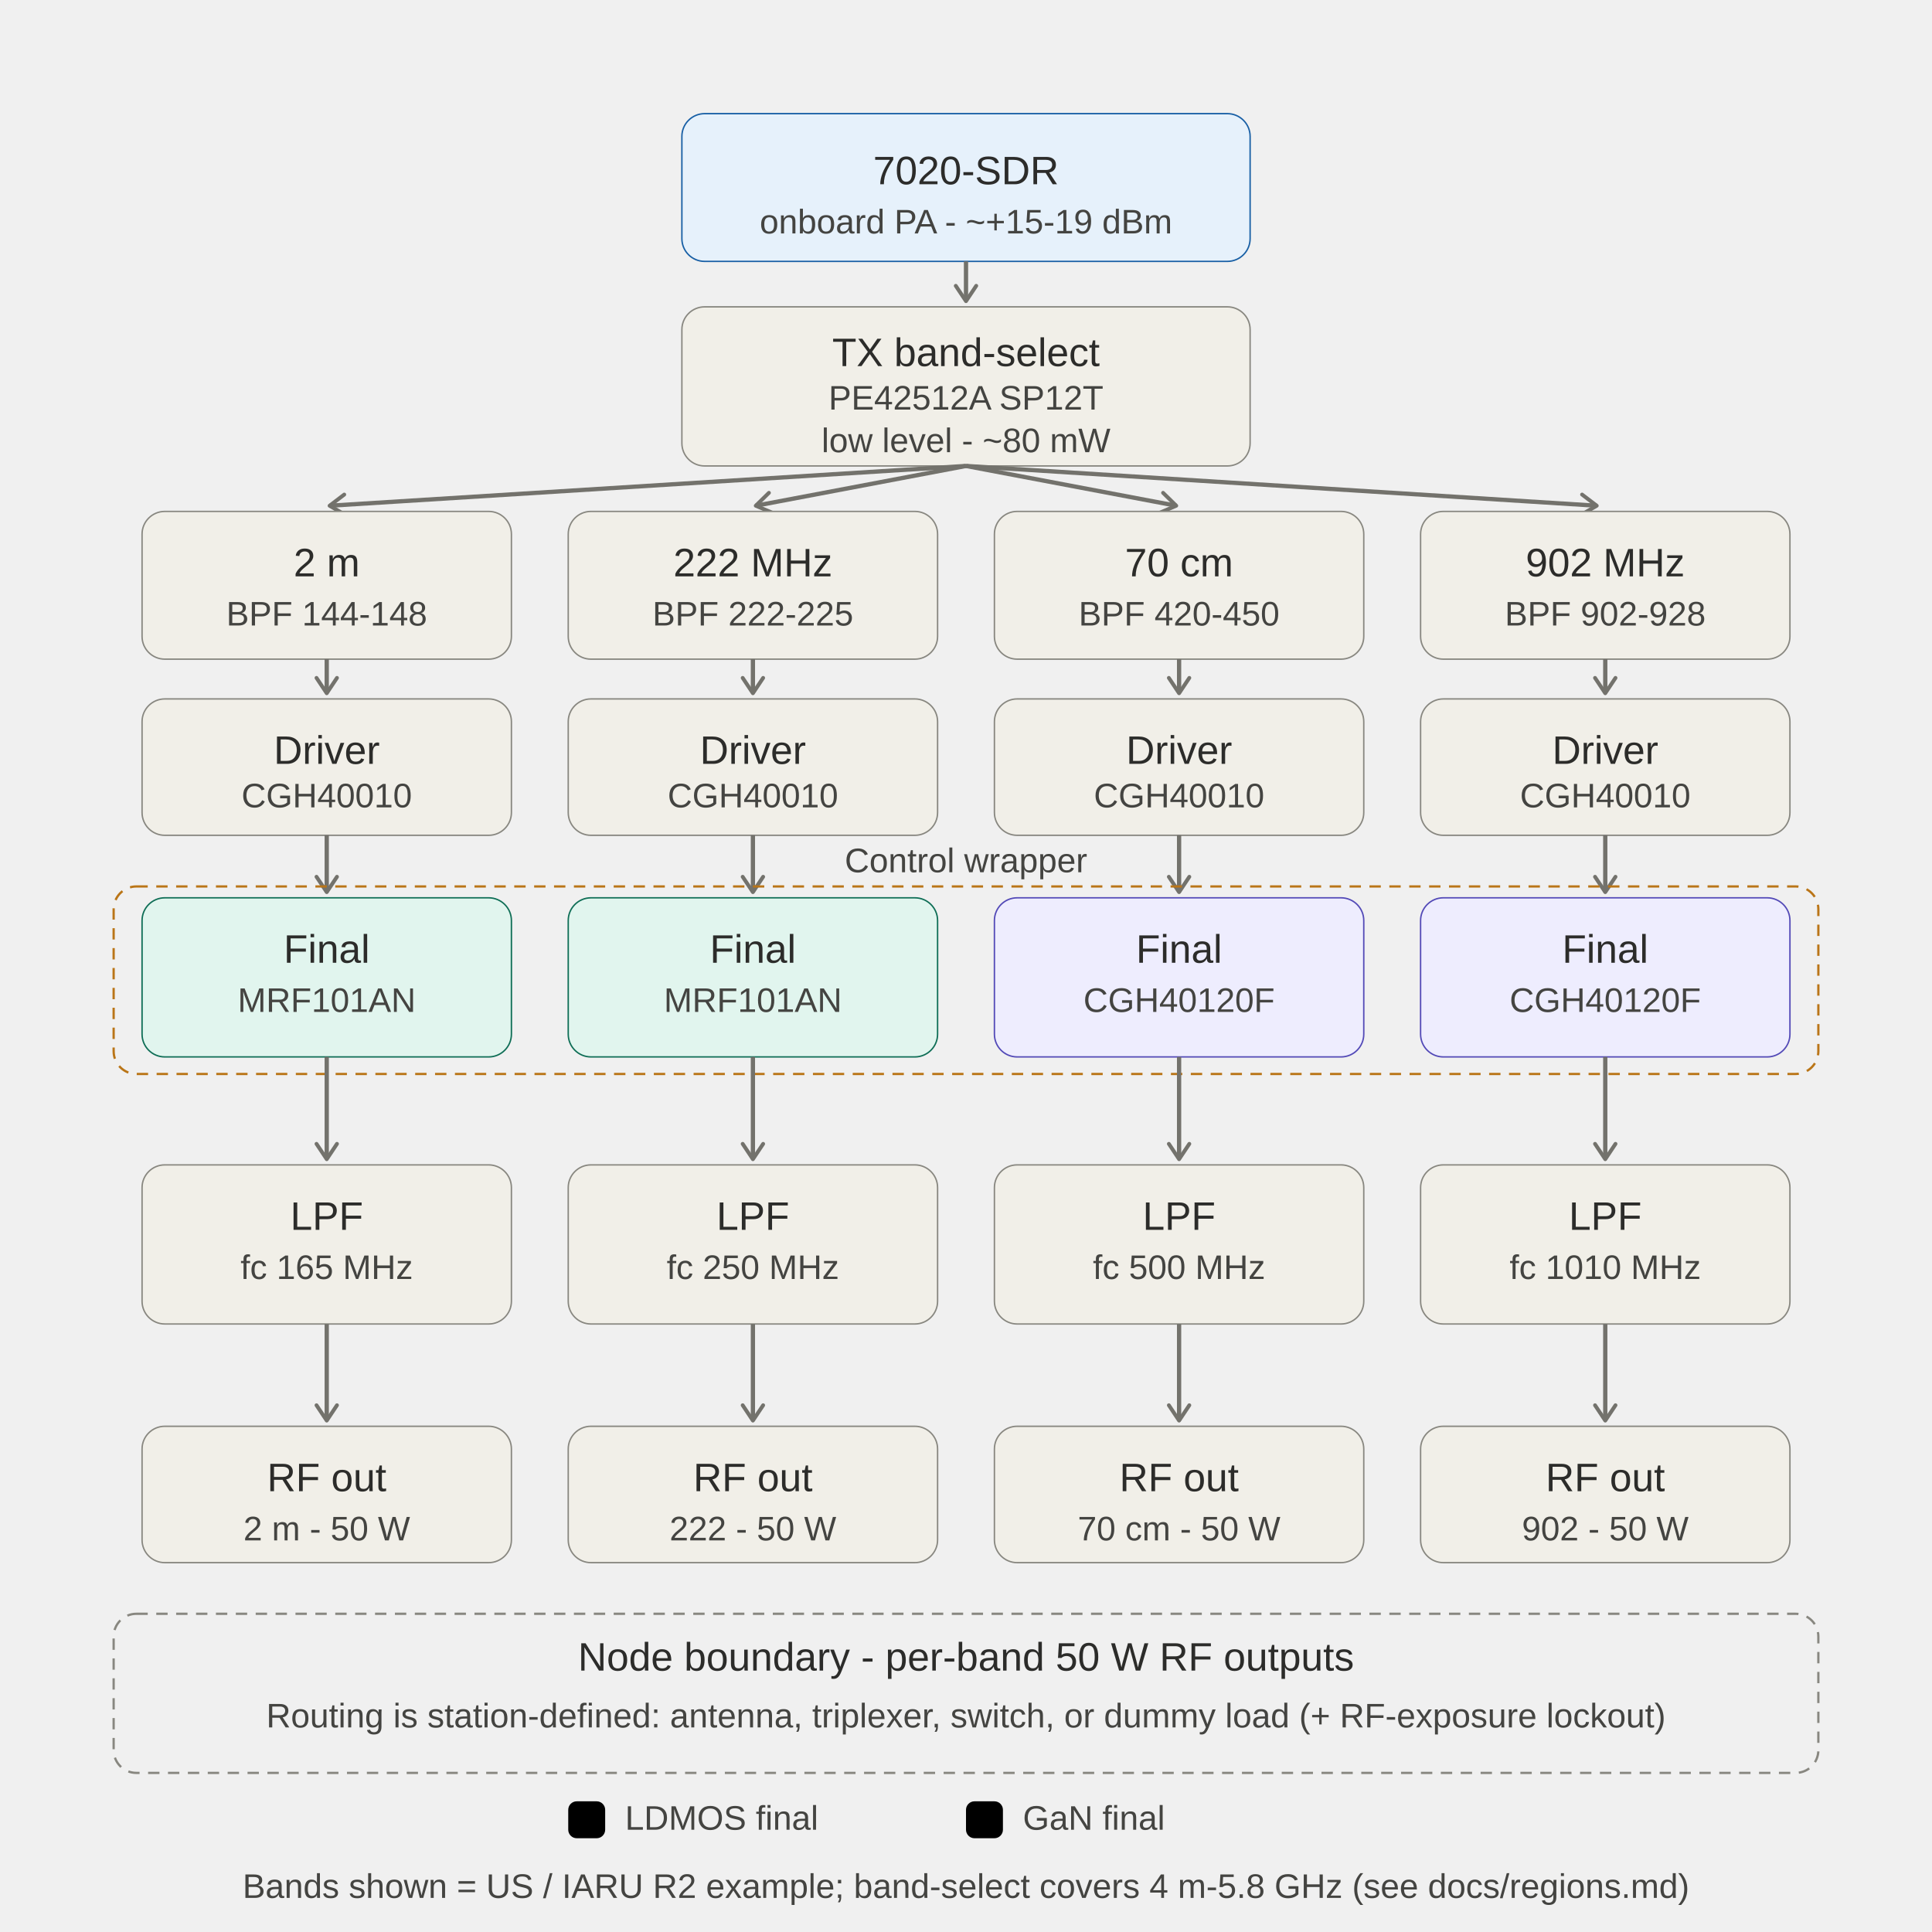
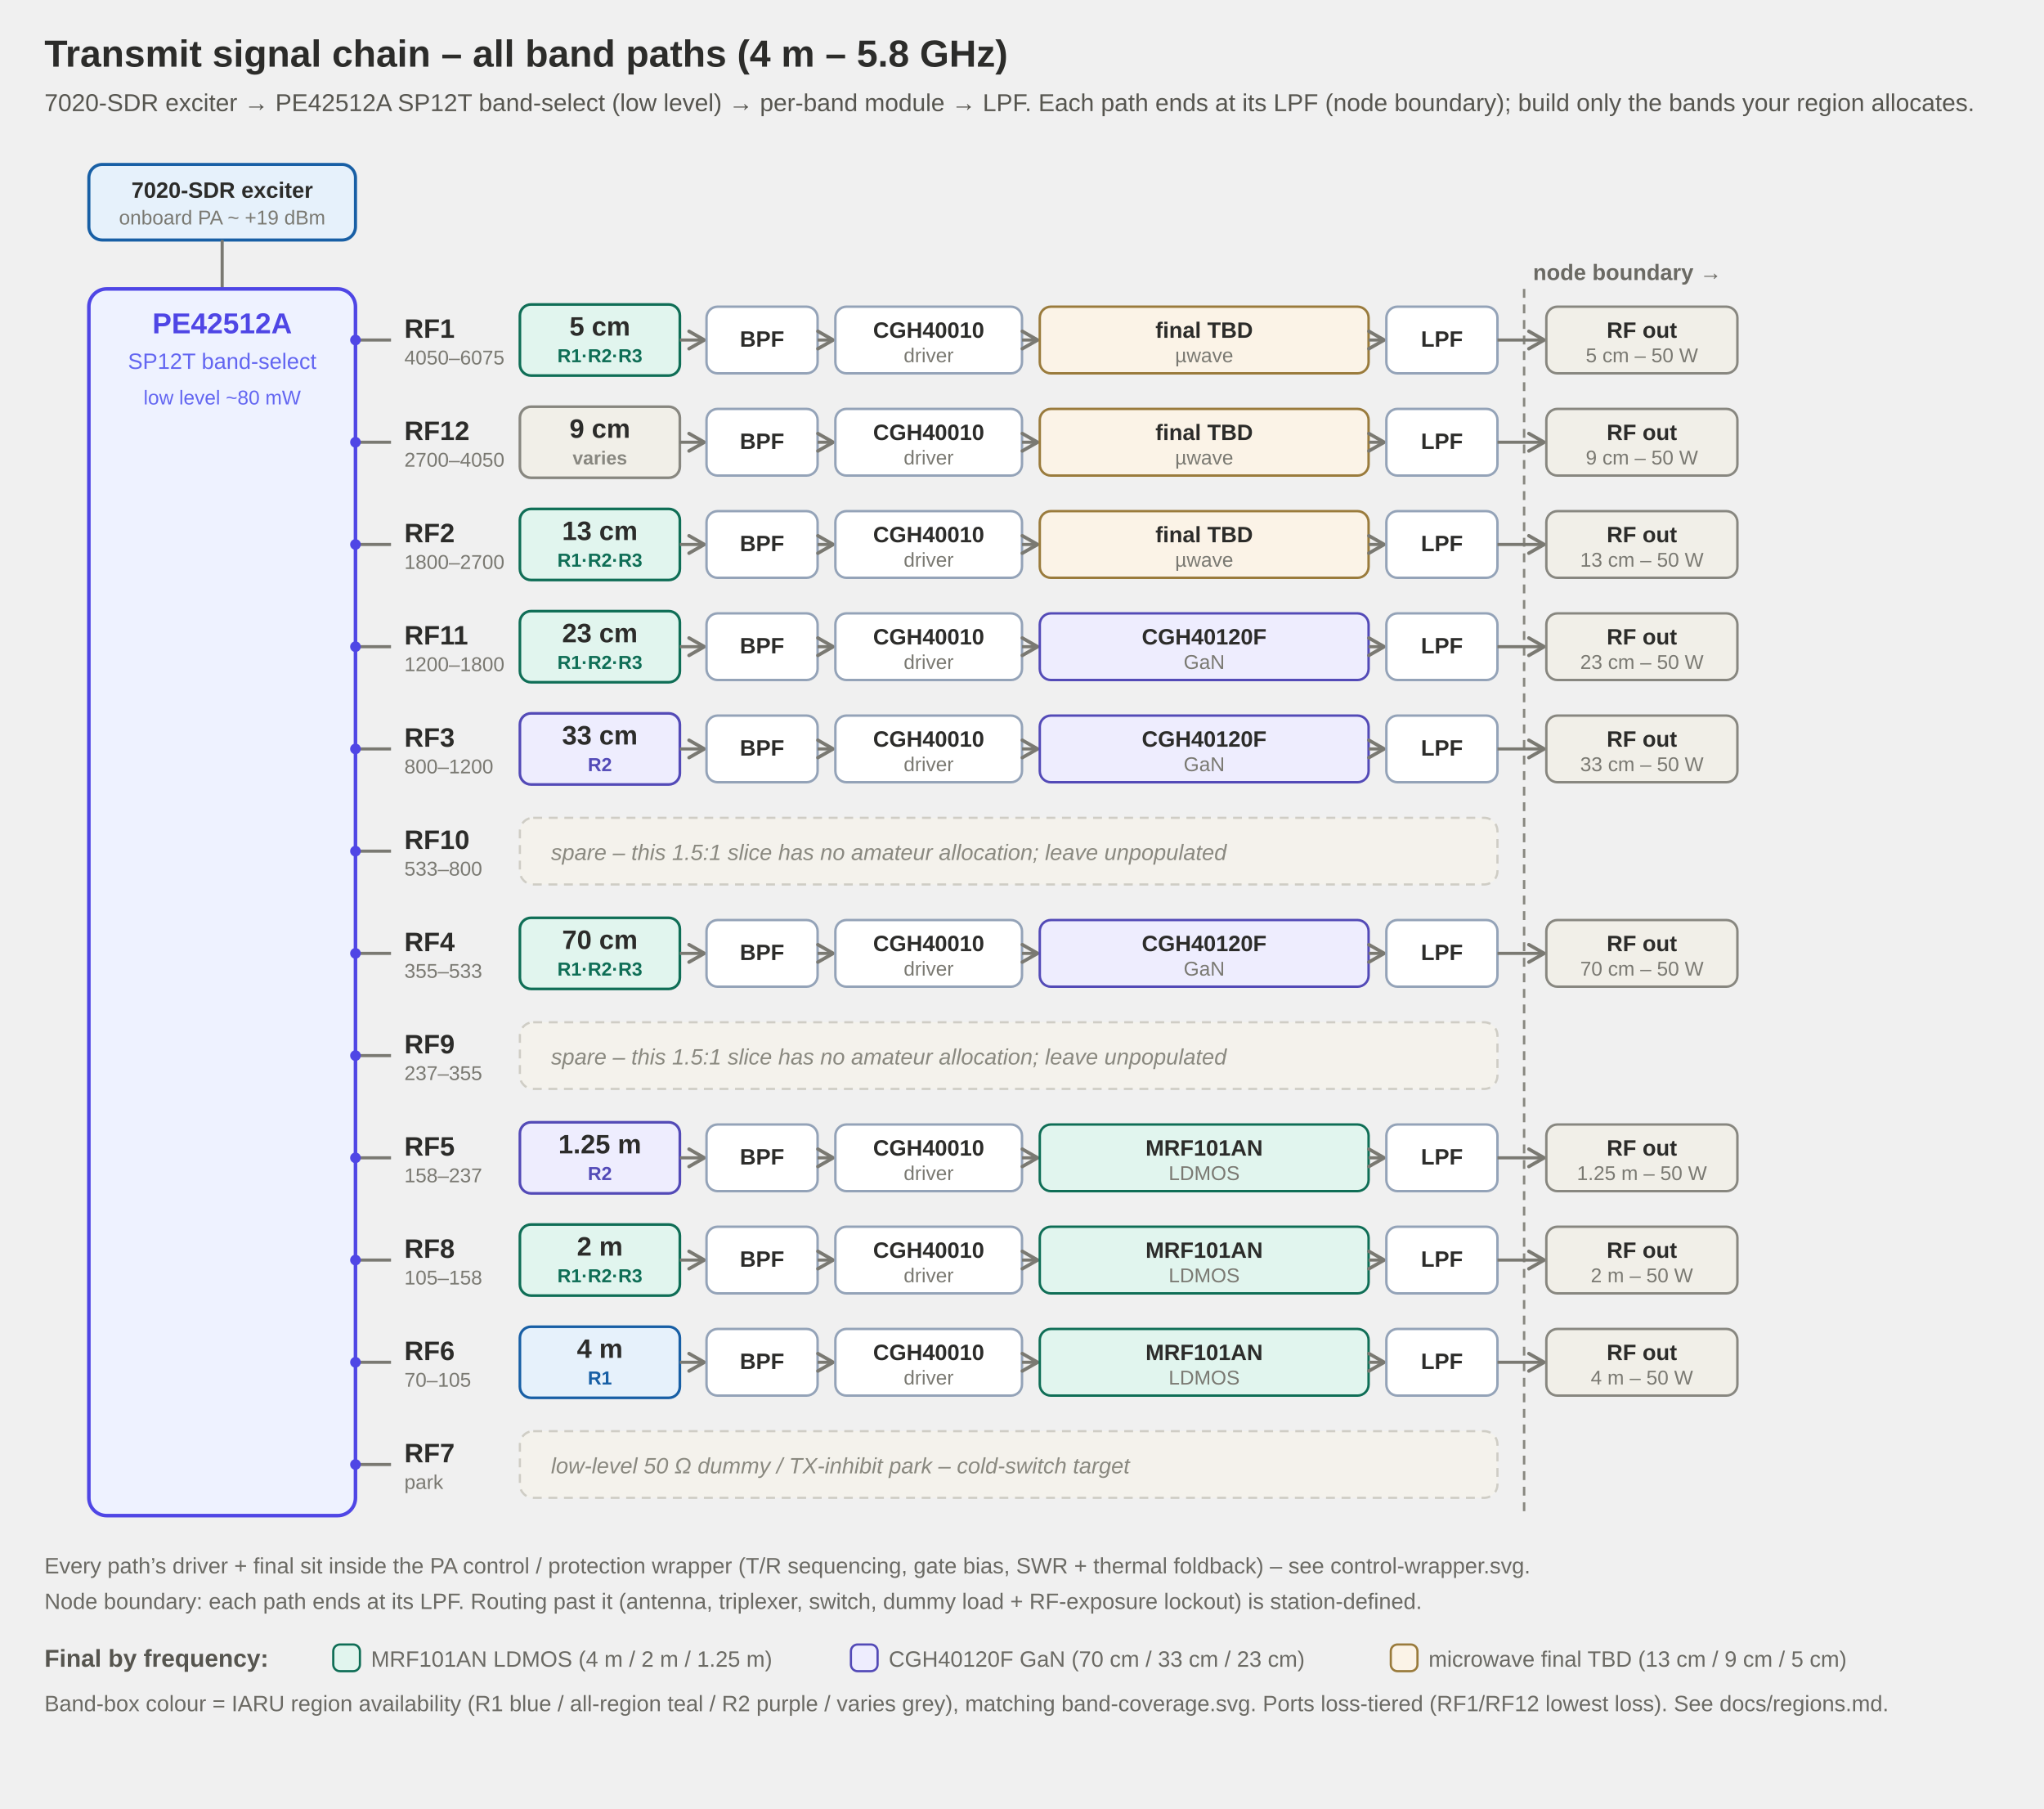
- <svg xmlns="http://www.w3.org/2000/svg" width="680" viewBox="0 0 680 680" role="img">
-   <style>
- text{font-family:Arial,Helvetica,sans-serif}
- .t{font-size:14px;fill:#2C2C2A}.ts{font-size:12px;fill:#444441}.th{font-size:14px;font-weight:500;fill:#2C2C2A}
- .c-blue rect{fill:#E6F1FB;stroke:#185FA5}.c-gray rect{fill:#F1EFE8;stroke:#888780}
- .c-teal rect{fill:#E1F5EE;stroke:#0F6E56}.c-purple rect{fill:#EEEDFE;stroke:#534AB7}
- .arr{stroke:#73726c;stroke-width:1.5;fill:none}
- </style>
+ <svg xmlns="http://www.w3.org/2000/svg" width="920" viewBox="0 0 920 814" role="img">
  <defs>
-     <marker id="arrow" viewBox="0 0 10 10" refX="8" refY="5" markerWidth="6" markerHeight="6" orient="auto-start-reverse">
-       <path d="M2 1L8 5L2 9" fill="none" stroke="#73726c" stroke-width="1.5" stroke-linecap="round" stroke-linejoin="round" />
+     <marker id="ar" viewBox="0 0 10 10" refX="8" refY="5" markerWidth="7" markerHeight="7" orient="auto-start-reverse">
+       <path d="M1 1L8 5L1 9" fill="none" stroke="#7a7972" stroke-width="1.6" stroke-linecap="round" stroke-linejoin="round" />
    </marker>
  </defs>
-   <g class="c-blue">
-     <rect x="240" y="40" width="200" height="52" rx="8" stroke-width="0.5" />
-     <text class="th" x="340" y="60" text-anchor="middle" dominant-baseline="central">7020-SDR</text>
-     <text class="ts" x="340" y="78" text-anchor="middle" dominant-baseline="central">onboard PA - ~+15-19 dBm</text>
-   </g>
-   <line x1="340" y1="92" x2="340" y2="106" class="arr" marker-end="url(#arrow)" />
-   <g class="c-gray">
-     <rect x="240" y="108" width="200" height="56" rx="8" stroke-width="0.5" />
-     <text class="th" x="340" y="124" text-anchor="middle" dominant-baseline="central">TX band-select</text>
-     <text class="ts" x="340" y="140" text-anchor="middle" dominant-baseline="central">PE42512A SP12T</text>
-     <text class="ts" x="340" y="155" text-anchor="middle" dominant-baseline="central">low level - ~80 mW</text>
-   </g>
-   <line x1="340" y1="164" x2="116" y2="178" class="arr" marker-end="url(#arrow)" />
-   <line x1="340" y1="164" x2="266" y2="178" class="arr" marker-end="url(#arrow)" />
-   <line x1="340" y1="164" x2="414" y2="178" class="arr" marker-end="url(#arrow)" />
-   <line x1="340" y1="164" x2="562" y2="178" class="arr" marker-end="url(#arrow)" />
-   <g class="c-gray">
-     <rect x="50" y="180" width="130" height="52" rx="8" stroke-width="0.5" />
-     <text class="th" x="115" y="198" text-anchor="middle" dominant-baseline="central">2 m</text>
-     <text class="ts" x="115" y="216" text-anchor="middle" dominant-baseline="central">BPF 144-148</text>
-   </g>
-   <g class="c-gray">
-     <rect x="200" y="180" width="130" height="52" rx="8" stroke-width="0.5" />
-     <text class="th" x="265" y="198" text-anchor="middle" dominant-baseline="central">222 MHz</text>
-     <text class="ts" x="265" y="216" text-anchor="middle" dominant-baseline="central">BPF 222-225</text>
-   </g>
-   <g class="c-gray">
-     <rect x="350" y="180" width="130" height="52" rx="8" stroke-width="0.5" />
-     <text class="th" x="415" y="198" text-anchor="middle" dominant-baseline="central">70 cm</text>
-     <text class="ts" x="415" y="216" text-anchor="middle" dominant-baseline="central">BPF 420-450</text>
-   </g>
-   <g class="c-gray">
-     <rect x="500" y="180" width="130" height="52" rx="8" stroke-width="0.5" />
-     <text class="th" x="565" y="198" text-anchor="middle" dominant-baseline="central">902 MHz</text>
-     <text class="ts" x="565" y="216" text-anchor="middle" dominant-baseline="central">BPF 902-928</text>
-   </g>
-   <line x1="115" y1="232" x2="115" y2="244" class="arr" marker-end="url(#arrow)" />
-   <line x1="265" y1="232" x2="265" y2="244" class="arr" marker-end="url(#arrow)" />
-   <line x1="415" y1="232" x2="415" y2="244" class="arr" marker-end="url(#arrow)" />
-   <line x1="565" y1="232" x2="565" y2="244" class="arr" marker-end="url(#arrow)" />
-   <g class="c-gray">
-     <rect x="50" y="246" width="130" height="48" rx="8" stroke-width="0.5" />
-     <text class="th" x="115" y="264" text-anchor="middle" dominant-baseline="central">Driver</text>
-     <text class="ts" x="115" y="280" text-anchor="middle" dominant-baseline="central">CGH40010</text>
-   </g>
-   <g class="c-gray">
-     <rect x="200" y="246" width="130" height="48" rx="8" stroke-width="0.5" />
-     <text class="th" x="265" y="264" text-anchor="middle" dominant-baseline="central">Driver</text>
-     <text class="ts" x="265" y="280" text-anchor="middle" dominant-baseline="central">CGH40010</text>
-   </g>
-   <g class="c-gray">
-     <rect x="350" y="246" width="130" height="48" rx="8" stroke-width="0.5" />
-     <text class="th" x="415" y="264" text-anchor="middle" dominant-baseline="central">Driver</text>
-     <text class="ts" x="415" y="280" text-anchor="middle" dominant-baseline="central">CGH40010</text>
-   </g>
-   <g class="c-gray">
-     <rect x="500" y="246" width="130" height="48" rx="8" stroke-width="0.5" />
-     <text class="th" x="565" y="264" text-anchor="middle" dominant-baseline="central">Driver</text>
-     <text class="ts" x="565" y="280" text-anchor="middle" dominant-baseline="central">CGH40010</text>
-   </g>
-   <line x1="115" y1="294" x2="115" y2="314" class="arr" marker-end="url(#arrow)" />
-   <line x1="265" y1="294" x2="265" y2="314" class="arr" marker-end="url(#arrow)" />
-   <line x1="415" y1="294" x2="415" y2="314" class="arr" marker-end="url(#arrow)" />
-   <line x1="565" y1="294" x2="565" y2="314" class="arr" marker-end="url(#arrow)" />
-   <text class="ts" x="340" y="307" text-anchor="middle">Control wrapper</text>
-   <rect x="40" y="312" width="600" height="66" rx="8" fill="none" stroke="#BA7517" stroke-width="0.8" stroke-dasharray="4 3" />
-   <g class="c-teal">
-     <rect x="50" y="316" width="130" height="56" rx="8" stroke-width="0.5" />
-     <text class="th" x="115" y="334" text-anchor="middle" dominant-baseline="central">Final</text>
-     <text class="ts" x="115" y="352" text-anchor="middle" dominant-baseline="central">MRF101AN</text>
-   </g>
-   <g class="c-teal">
-     <rect x="200" y="316" width="130" height="56" rx="8" stroke-width="0.5" />
-     <text class="th" x="265" y="334" text-anchor="middle" dominant-baseline="central">Final</text>
-     <text class="ts" x="265" y="352" text-anchor="middle" dominant-baseline="central">MRF101AN</text>
-   </g>
-   <g class="c-purple">
-     <rect x="350" y="316" width="130" height="56" rx="8" stroke-width="0.5" />
-     <text class="th" x="415" y="334" text-anchor="middle" dominant-baseline="central">Final</text>
-     <text class="ts" x="415" y="352" text-anchor="middle" dominant-baseline="central">CGH40120F</text>
-   </g>
-   <g class="c-purple">
-     <rect x="500" y="316" width="130" height="56" rx="8" stroke-width="0.5" />
-     <text class="th" x="565" y="334" text-anchor="middle" dominant-baseline="central">Final</text>
-     <text class="ts" x="565" y="352" text-anchor="middle" dominant-baseline="central">CGH40120F</text>
-   </g>
-   <line x1="115" y1="372" x2="115" y2="408" class="arr" marker-end="url(#arrow)" />
-   <line x1="265" y1="372" x2="265" y2="408" class="arr" marker-end="url(#arrow)" />
-   <line x1="415" y1="372" x2="415" y2="408" class="arr" marker-end="url(#arrow)" />
-   <line x1="565" y1="372" x2="565" y2="408" class="arr" marker-end="url(#arrow)" />
-   <g class="c-gray">
-     <rect x="50" y="410" width="130" height="56" rx="8" stroke-width="0.5" />
-     <text class="th" x="115" y="428" text-anchor="middle" dominant-baseline="central">LPF</text>
-     <text class="ts" x="115" y="446" text-anchor="middle" dominant-baseline="central">fc 165 MHz</text>
-   </g>
-   <g class="c-gray">
-     <rect x="200" y="410" width="130" height="56" rx="8" stroke-width="0.5" />
-     <text class="th" x="265" y="428" text-anchor="middle" dominant-baseline="central">LPF</text>
-     <text class="ts" x="265" y="446" text-anchor="middle" dominant-baseline="central">fc 250 MHz</text>
-   </g>
-   <g class="c-gray">
-     <rect x="350" y="410" width="130" height="56" rx="8" stroke-width="0.5" />
-     <text class="th" x="415" y="428" text-anchor="middle" dominant-baseline="central">LPF</text>
-     <text class="ts" x="415" y="446" text-anchor="middle" dominant-baseline="central">fc 500 MHz</text>
-   </g>
-   <g class="c-gray">
-     <rect x="500" y="410" width="130" height="56" rx="8" stroke-width="0.5" />
-     <text class="th" x="565" y="428" text-anchor="middle" dominant-baseline="central">LPF</text>
-     <text class="ts" x="565" y="446" text-anchor="middle" dominant-baseline="central">fc 1010 MHz</text>
-   </g>
-   <line x1="115" y1="466" x2="115" y2="500" class="arr" marker-end="url(#arrow)" />
-   <line x1="265" y1="466" x2="265" y2="500" class="arr" marker-end="url(#arrow)" />
-   <line x1="415" y1="466" x2="415" y2="500" class="arr" marker-end="url(#arrow)" />
-   <line x1="565" y1="466" x2="565" y2="500" class="arr" marker-end="url(#arrow)" />
-   <g class="c-gray">
-     <rect x="50" y="502" width="130" height="48" rx="8" stroke-width="0.5" />
-     <text class="th" x="115" y="520" text-anchor="middle" dominant-baseline="central">RF out</text>
-     <text class="ts" x="115" y="538" text-anchor="middle" dominant-baseline="central">2 m - 50 W</text>
-   </g>
-   <g class="c-gray">
-     <rect x="200" y="502" width="130" height="48" rx="8" stroke-width="0.5" />
-     <text class="th" x="265" y="520" text-anchor="middle" dominant-baseline="central">RF out</text>
-     <text class="ts" x="265" y="538" text-anchor="middle" dominant-baseline="central">222 - 50 W</text>
-   </g>
-   <g class="c-gray">
-     <rect x="350" y="502" width="130" height="48" rx="8" stroke-width="0.5" />
-     <text class="th" x="415" y="520" text-anchor="middle" dominant-baseline="central">RF out</text>
-     <text class="ts" x="415" y="538" text-anchor="middle" dominant-baseline="central">70 cm - 50 W</text>
-   </g>
-   <g class="c-gray">
-     <rect x="500" y="502" width="130" height="48" rx="8" stroke-width="0.5" />
-     <text class="th" x="565" y="520" text-anchor="middle" dominant-baseline="central">RF out</text>
-     <text class="ts" x="565" y="538" text-anchor="middle" dominant-baseline="central">902 - 50 W</text>
-   </g>
-   <rect x="40" y="568" width="600" height="56" rx="8" fill="none" stroke="#888780" stroke-width="0.8" stroke-dasharray="4 3" />
-   <text class="th" x="340" y="588" text-anchor="middle">Node boundary - per-band 50 W RF outputs</text>
-   <text class="ts" x="340" y="608" text-anchor="middle">Routing is station-defined: antenna, triplexer, switch, or dummy load (+ RF-exposure lockout)</text>
-   <rect class="c-teal" x="200" y="634" width="13" height="13" rx="3" stroke-width="0.5" />
-   <text class="ts" x="220" y="644">LDMOS final</text>
-   <rect class="c-purple" x="340" y="634" width="13" height="13" rx="3" stroke-width="0.5" />
-   <text class="ts" x="360" y="644">GaN final</text>
-   <text class="ts" x="340" y="668" text-anchor="middle">Bands shown = US / IARU R2 example; band-select covers 4 m-5.8 GHz (see docs/regions.md)</text>
+   <style>text{font-family:Arial,Helvetica,sans-serif}.h1{font-size:17px;font-weight:700;fill:#2C2C2A}.h2{font-size:11px;fill:#56554f}.pin{font-size:12px;font-weight:700;fill:#2C2C2A}.sl{font-size:9px;fill:#7a7972}.bn{font-size:12px;font-weight:600;fill:#2C2C2A}.rg{font-size:8.5px;font-weight:600}.modb{font-size:10px;font-weight:600;fill:#2C2C2A}.sp{font-size:10px;fill:#8a8980;font-style:italic}.cap{font-size:10px;fill:#6b6a64}.wire{stroke:#7a7972;stroke-width:1.4;fill:none}.sw{fill:#eef2ff;stroke:#4f46e5;stroke-width:1.6}.nb{stroke:#888780;stroke-width:1.1;stroke-dasharray:4 3;fill:none}</style>
+   <text class="h1" x="20" y="30">Transmit signal chain – all band paths (4 m – 5.8 GHz)</text>
+   <text class="h2" x="20" y="50">7020-SDR exciter → PE42512A SP12T band-select (low level) → per-band module → LPF. Each path ends at its LPF (node boundary); build only the bands your region allocates.</text>
+   <rect x="40" y="74" width="120" height="34" rx="6" fill="#E6F1FB" stroke="#185FA5" stroke-width="1.4" />
+   <text class="modb" x="100" y="89" text-anchor="middle">7020-SDR exciter</text>
+   <text class="sl" x="100" y="101" text-anchor="middle">onboard PA ~ +19 dBm</text>
+   <line class="wire" x1="100" y1="108" x2="100" y2="130" />
+   <rect class="sw" x="40" y="130" width="120" height="552" rx="8" />
+   <text x="100" y="150" text-anchor="middle" font-size="13" font-weight="700" fill="#4f46e5">PE42512A</text>
+   <text x="100" y="166" text-anchor="middle" font-size="10" fill="#6366f1">SP12T band-select</text>
+   <text x="100" y="182" text-anchor="middle" font-size="9" fill="#6366f1">low level ~80 mW</text>
+   <line class="nb" x1="686" y1="130" x2="686" y2="682" />
+   <line class="wire" x1="160" y1="153" x2="176" y2="153" />
+   <circle cx="160" cy="153" r="2.4" fill="#4f46e5" />
+   <text class="pin" x="182" y="152">RF1</text>
+   <text class="sl" x="182" y="164">4050–6075</text>
+   <rect x="234" y="137" width="72" height="32" rx="5" fill="#E1F5EE" stroke="#0F6E56" stroke-width="1.2" />
+   <text class="bn" x="270" y="151" text-anchor="middle">5 cm</text>
+   <text class="rg" x="270" y="163" text-anchor="middle" fill="#0F6E56">R1·R2·R3</text>
+   <line class="wire" x1="306" y1="153" x2="317" y2="153" marker-end="url(#ar)" />
+   <rect x="318" y="138" width="50" height="30" rx="5" fill="#ffffff" stroke="#94a3b8" stroke-width="1.1" />
+   <text class="modb" x="343" y="156" text-anchor="middle">BPF</text>
+   <line class="wire" x1="368" y1="153" x2="375" y2="153" marker-end="url(#ar)" />
+   <rect x="376" y="138" width="84" height="30" rx="5" fill="#ffffff" stroke="#94a3b8" stroke-width="1.1" />
+   <text class="modb" x="418" y="152" text-anchor="middle">CGH40010</text>
+   <text class="sl" x="418" y="163" text-anchor="middle">driver</text>
+   <line class="wire" x1="460" y1="153" x2="467" y2="153" marker-end="url(#ar)" />
+   <rect x="468" y="138" width="148" height="30" rx="5" fill="#FBF3E7" stroke="#9a7b3c" stroke-width="1.1" />
+   <text class="modb" x="542" y="152" text-anchor="middle">final TBD</text>
+   <text class="sl" x="542" y="163" text-anchor="middle">µwave</text>
+   <line class="wire" x1="616" y1="153" x2="623" y2="153" marker-end="url(#ar)" />
+   <rect x="624" y="138" width="50" height="30" rx="5" fill="#ffffff" stroke="#94a3b8" stroke-width="1.1" />
+   <text class="modb" x="649" y="156" text-anchor="middle">LPF</text>
+   <line class="wire" x1="674" y1="153" x2="695" y2="153" marker-end="url(#ar)" />
+   <rect x="696" y="138" width="86" height="30" rx="5" fill="#F1EFE8" stroke="#888780" stroke-width="1.1" />
+   <text class="modb" x="739" y="152" text-anchor="middle">RF out</text>
+   <text class="sl" x="739" y="163" text-anchor="middle">5 cm – 50 W</text>
+   <line class="wire" x1="160" y1="199" x2="176" y2="199" />
+   <circle cx="160" cy="199" r="2.4" fill="#4f46e5" />
+   <text class="pin" x="182" y="198">RF12</text>
+   <text class="sl" x="182" y="210">2700–4050</text>
+   <rect x="234" y="183" width="72" height="32" rx="5" fill="#F1EFE8" stroke="#888780" stroke-width="1.2" />
+   <text class="bn" x="270" y="197" text-anchor="middle">9 cm</text>
+   <text class="rg" x="270" y="209" text-anchor="middle" fill="#888780">varies</text>
+   <line class="wire" x1="306" y1="199" x2="317" y2="199" marker-end="url(#ar)" />
+   <rect x="318" y="184" width="50" height="30" rx="5" fill="#ffffff" stroke="#94a3b8" stroke-width="1.1" />
+   <text class="modb" x="343" y="202" text-anchor="middle">BPF</text>
+   <line class="wire" x1="368" y1="199" x2="375" y2="199" marker-end="url(#ar)" />
+   <rect x="376" y="184" width="84" height="30" rx="5" fill="#ffffff" stroke="#94a3b8" stroke-width="1.1" />
+   <text class="modb" x="418" y="198" text-anchor="middle">CGH40010</text>
+   <text class="sl" x="418" y="209" text-anchor="middle">driver</text>
+   <line class="wire" x1="460" y1="199" x2="467" y2="199" marker-end="url(#ar)" />
+   <rect x="468" y="184" width="148" height="30" rx="5" fill="#FBF3E7" stroke="#9a7b3c" stroke-width="1.1" />
+   <text class="modb" x="542" y="198" text-anchor="middle">final TBD</text>
+   <text class="sl" x="542" y="209" text-anchor="middle">µwave</text>
+   <line class="wire" x1="616" y1="199" x2="623" y2="199" marker-end="url(#ar)" />
+   <rect x="624" y="184" width="50" height="30" rx="5" fill="#ffffff" stroke="#94a3b8" stroke-width="1.1" />
+   <text class="modb" x="649" y="202" text-anchor="middle">LPF</text>
+   <line class="wire" x1="674" y1="199" x2="695" y2="199" marker-end="url(#ar)" />
+   <rect x="696" y="184" width="86" height="30" rx="5" fill="#F1EFE8" stroke="#888780" stroke-width="1.1" />
+   <text class="modb" x="739" y="198" text-anchor="middle">RF out</text>
+   <text class="sl" x="739" y="209" text-anchor="middle">9 cm – 50 W</text>
+   <line class="wire" x1="160" y1="245" x2="176" y2="245" />
+   <circle cx="160" cy="245" r="2.4" fill="#4f46e5" />
+   <text class="pin" x="182" y="244">RF2</text>
+   <text class="sl" x="182" y="256">1800–2700</text>
+   <rect x="234" y="229" width="72" height="32" rx="5" fill="#E1F5EE" stroke="#0F6E56" stroke-width="1.2" />
+   <text class="bn" x="270" y="243" text-anchor="middle">13 cm</text>
+   <text class="rg" x="270" y="255" text-anchor="middle" fill="#0F6E56">R1·R2·R3</text>
+   <line class="wire" x1="306" y1="245" x2="317" y2="245" marker-end="url(#ar)" />
+   <rect x="318" y="230" width="50" height="30" rx="5" fill="#ffffff" stroke="#94a3b8" stroke-width="1.1" />
+   <text class="modb" x="343" y="248" text-anchor="middle">BPF</text>
+   <line class="wire" x1="368" y1="245" x2="375" y2="245" marker-end="url(#ar)" />
+   <rect x="376" y="230" width="84" height="30" rx="5" fill="#ffffff" stroke="#94a3b8" stroke-width="1.1" />
+   <text class="modb" x="418" y="244" text-anchor="middle">CGH40010</text>
+   <text class="sl" x="418" y="255" text-anchor="middle">driver</text>
+   <line class="wire" x1="460" y1="245" x2="467" y2="245" marker-end="url(#ar)" />
+   <rect x="468" y="230" width="148" height="30" rx="5" fill="#FBF3E7" stroke="#9a7b3c" stroke-width="1.1" />
+   <text class="modb" x="542" y="244" text-anchor="middle">final TBD</text>
+   <text class="sl" x="542" y="255" text-anchor="middle">µwave</text>
+   <line class="wire" x1="616" y1="245" x2="623" y2="245" marker-end="url(#ar)" />
+   <rect x="624" y="230" width="50" height="30" rx="5" fill="#ffffff" stroke="#94a3b8" stroke-width="1.1" />
+   <text class="modb" x="649" y="248" text-anchor="middle">LPF</text>
+   <line class="wire" x1="674" y1="245" x2="695" y2="245" marker-end="url(#ar)" />
+   <rect x="696" y="230" width="86" height="30" rx="5" fill="#F1EFE8" stroke="#888780" stroke-width="1.1" />
+   <text class="modb" x="739" y="244" text-anchor="middle">RF out</text>
+   <text class="sl" x="739" y="255" text-anchor="middle">13 cm – 50 W</text>
+   <line class="wire" x1="160" y1="291" x2="176" y2="291" />
+   <circle cx="160" cy="291" r="2.4" fill="#4f46e5" />
+   <text class="pin" x="182" y="290">RF11</text>
+   <text class="sl" x="182" y="302">1200–1800</text>
+   <rect x="234" y="275" width="72" height="32" rx="5" fill="#E1F5EE" stroke="#0F6E56" stroke-width="1.2" />
+   <text class="bn" x="270" y="289" text-anchor="middle">23 cm</text>
+   <text class="rg" x="270" y="301" text-anchor="middle" fill="#0F6E56">R1·R2·R3</text>
+   <line class="wire" x1="306" y1="291" x2="317" y2="291" marker-end="url(#ar)" />
+   <rect x="318" y="276" width="50" height="30" rx="5" fill="#ffffff" stroke="#94a3b8" stroke-width="1.1" />
+   <text class="modb" x="343" y="294" text-anchor="middle">BPF</text>
+   <line class="wire" x1="368" y1="291" x2="375" y2="291" marker-end="url(#ar)" />
+   <rect x="376" y="276" width="84" height="30" rx="5" fill="#ffffff" stroke="#94a3b8" stroke-width="1.1" />
+   <text class="modb" x="418" y="290" text-anchor="middle">CGH40010</text>
+   <text class="sl" x="418" y="301" text-anchor="middle">driver</text>
+   <line class="wire" x1="460" y1="291" x2="467" y2="291" marker-end="url(#ar)" />
+   <rect x="468" y="276" width="148" height="30" rx="5" fill="#EEEDFE" stroke="#534AB7" stroke-width="1.1" />
+   <text class="modb" x="542" y="290" text-anchor="middle">CGH40120F</text>
+   <text class="sl" x="542" y="301" text-anchor="middle">GaN</text>
+   <line class="wire" x1="616" y1="291" x2="623" y2="291" marker-end="url(#ar)" />
+   <rect x="624" y="276" width="50" height="30" rx="5" fill="#ffffff" stroke="#94a3b8" stroke-width="1.1" />
+   <text class="modb" x="649" y="294" text-anchor="middle">LPF</text>
+   <line class="wire" x1="674" y1="291" x2="695" y2="291" marker-end="url(#ar)" />
+   <rect x="696" y="276" width="86" height="30" rx="5" fill="#F1EFE8" stroke="#888780" stroke-width="1.1" />
+   <text class="modb" x="739" y="290" text-anchor="middle">RF out</text>
+   <text class="sl" x="739" y="301" text-anchor="middle">23 cm – 50 W</text>
+   <line class="wire" x1="160" y1="337" x2="176" y2="337" />
+   <circle cx="160" cy="337" r="2.4" fill="#4f46e5" />
+   <text class="pin" x="182" y="336">RF3</text>
+   <text class="sl" x="182" y="348">800–1200</text>
+   <rect x="234" y="321" width="72" height="32" rx="5" fill="#EEEDFE" stroke="#534AB7" stroke-width="1.2" />
+   <text class="bn" x="270" y="335" text-anchor="middle">33 cm</text>
+   <text class="rg" x="270" y="347" text-anchor="middle" fill="#534AB7">R2</text>
+   <line class="wire" x1="306" y1="337" x2="317" y2="337" marker-end="url(#ar)" />
+   <rect x="318" y="322" width="50" height="30" rx="5" fill="#ffffff" stroke="#94a3b8" stroke-width="1.1" />
+   <text class="modb" x="343" y="340" text-anchor="middle">BPF</text>
+   <line class="wire" x1="368" y1="337" x2="375" y2="337" marker-end="url(#ar)" />
+   <rect x="376" y="322" width="84" height="30" rx="5" fill="#ffffff" stroke="#94a3b8" stroke-width="1.1" />
+   <text class="modb" x="418" y="336" text-anchor="middle">CGH40010</text>
+   <text class="sl" x="418" y="347" text-anchor="middle">driver</text>
+   <line class="wire" x1="460" y1="337" x2="467" y2="337" marker-end="url(#ar)" />
+   <rect x="468" y="322" width="148" height="30" rx="5" fill="#EEEDFE" stroke="#534AB7" stroke-width="1.1" />
+   <text class="modb" x="542" y="336" text-anchor="middle">CGH40120F</text>
+   <text class="sl" x="542" y="347" text-anchor="middle">GaN</text>
+   <line class="wire" x1="616" y1="337" x2="623" y2="337" marker-end="url(#ar)" />
+   <rect x="624" y="322" width="50" height="30" rx="5" fill="#ffffff" stroke="#94a3b8" stroke-width="1.1" />
+   <text class="modb" x="649" y="340" text-anchor="middle">LPF</text>
+   <line class="wire" x1="674" y1="337" x2="695" y2="337" marker-end="url(#ar)" />
+   <rect x="696" y="322" width="86" height="30" rx="5" fill="#F1EFE8" stroke="#888780" stroke-width="1.1" />
+   <text class="modb" x="739" y="336" text-anchor="middle">RF out</text>
+   <text class="sl" x="739" y="347" text-anchor="middle">33 cm – 50 W</text>
+   <line class="wire" x1="160" y1="383" x2="176" y2="383" />
+   <circle cx="160" cy="383" r="2.4" fill="#4f46e5" />
+   <text class="pin" x="182" y="382">RF10</text>
+   <text class="sl" x="182" y="394">533–800</text>
+   <rect x="234" y="368" width="440" height="30" rx="6" fill="#F4F2EC" stroke="#cfcdc5" stroke-width="1" stroke-dasharray="4 3" />
+   <text class="sp" x="248" y="387">spare – this 1.5:1 slice has no amateur allocation; leave unpopulated</text>
+   <line class="wire" x1="160" y1="429" x2="176" y2="429" />
+   <circle cx="160" cy="429" r="2.4" fill="#4f46e5" />
+   <text class="pin" x="182" y="428">RF4</text>
+   <text class="sl" x="182" y="440">355–533</text>
+   <rect x="234" y="413" width="72" height="32" rx="5" fill="#E1F5EE" stroke="#0F6E56" stroke-width="1.2" />
+   <text class="bn" x="270" y="427" text-anchor="middle">70 cm</text>
+   <text class="rg" x="270" y="439" text-anchor="middle" fill="#0F6E56">R1·R2·R3</text>
+   <line class="wire" x1="306" y1="429" x2="317" y2="429" marker-end="url(#ar)" />
+   <rect x="318" y="414" width="50" height="30" rx="5" fill="#ffffff" stroke="#94a3b8" stroke-width="1.1" />
+   <text class="modb" x="343" y="432" text-anchor="middle">BPF</text>
+   <line class="wire" x1="368" y1="429" x2="375" y2="429" marker-end="url(#ar)" />
+   <rect x="376" y="414" width="84" height="30" rx="5" fill="#ffffff" stroke="#94a3b8" stroke-width="1.1" />
+   <text class="modb" x="418" y="428" text-anchor="middle">CGH40010</text>
+   <text class="sl" x="418" y="439" text-anchor="middle">driver</text>
+   <line class="wire" x1="460" y1="429" x2="467" y2="429" marker-end="url(#ar)" />
+   <rect x="468" y="414" width="148" height="30" rx="5" fill="#EEEDFE" stroke="#534AB7" stroke-width="1.1" />
+   <text class="modb" x="542" y="428" text-anchor="middle">CGH40120F</text>
+   <text class="sl" x="542" y="439" text-anchor="middle">GaN</text>
+   <line class="wire" x1="616" y1="429" x2="623" y2="429" marker-end="url(#ar)" />
+   <rect x="624" y="414" width="50" height="30" rx="5" fill="#ffffff" stroke="#94a3b8" stroke-width="1.1" />
+   <text class="modb" x="649" y="432" text-anchor="middle">LPF</text>
+   <line class="wire" x1="674" y1="429" x2="695" y2="429" marker-end="url(#ar)" />
+   <rect x="696" y="414" width="86" height="30" rx="5" fill="#F1EFE8" stroke="#888780" stroke-width="1.1" />
+   <text class="modb" x="739" y="428" text-anchor="middle">RF out</text>
+   <text class="sl" x="739" y="439" text-anchor="middle">70 cm – 50 W</text>
+   <line class="wire" x1="160" y1="475" x2="176" y2="475" />
+   <circle cx="160" cy="475" r="2.4" fill="#4f46e5" />
+   <text class="pin" x="182" y="474">RF9</text>
+   <text class="sl" x="182" y="486">237–355</text>
+   <rect x="234" y="460" width="440" height="30" rx="6" fill="#F4F2EC" stroke="#cfcdc5" stroke-width="1" stroke-dasharray="4 3" />
+   <text class="sp" x="248" y="479">spare – this 1.5:1 slice has no amateur allocation; leave unpopulated</text>
+   <line class="wire" x1="160" y1="521" x2="176" y2="521" />
+   <circle cx="160" cy="521" r="2.4" fill="#4f46e5" />
+   <text class="pin" x="182" y="520">RF5</text>
+   <text class="sl" x="182" y="532">158–237</text>
+   <rect x="234" y="505" width="72" height="32" rx="5" fill="#EEEDFE" stroke="#534AB7" stroke-width="1.2" />
+   <text class="bn" x="270" y="519" text-anchor="middle">1.25 m</text>
+   <text class="rg" x="270" y="531" text-anchor="middle" fill="#534AB7">R2</text>
+   <line class="wire" x1="306" y1="521" x2="317" y2="521" marker-end="url(#ar)" />
+   <rect x="318" y="506" width="50" height="30" rx="5" fill="#ffffff" stroke="#94a3b8" stroke-width="1.1" />
+   <text class="modb" x="343" y="524" text-anchor="middle">BPF</text>
+   <line class="wire" x1="368" y1="521" x2="375" y2="521" marker-end="url(#ar)" />
+   <rect x="376" y="506" width="84" height="30" rx="5" fill="#ffffff" stroke="#94a3b8" stroke-width="1.1" />
+   <text class="modb" x="418" y="520" text-anchor="middle">CGH40010</text>
+   <text class="sl" x="418" y="531" text-anchor="middle">driver</text>
+   <line class="wire" x1="460" y1="521" x2="467" y2="521" marker-end="url(#ar)" />
+   <rect x="468" y="506" width="148" height="30" rx="5" fill="#E1F5EE" stroke="#0F6E56" stroke-width="1.1" />
+   <text class="modb" x="542" y="520" text-anchor="middle">MRF101AN</text>
+   <text class="sl" x="542" y="531" text-anchor="middle">LDMOS</text>
+   <line class="wire" x1="616" y1="521" x2="623" y2="521" marker-end="url(#ar)" />
+   <rect x="624" y="506" width="50" height="30" rx="5" fill="#ffffff" stroke="#94a3b8" stroke-width="1.1" />
+   <text class="modb" x="649" y="524" text-anchor="middle">LPF</text>
+   <line class="wire" x1="674" y1="521" x2="695" y2="521" marker-end="url(#ar)" />
+   <rect x="696" y="506" width="86" height="30" rx="5" fill="#F1EFE8" stroke="#888780" stroke-width="1.1" />
+   <text class="modb" x="739" y="520" text-anchor="middle">RF out</text>
+   <text class="sl" x="739" y="531" text-anchor="middle">1.25 m – 50 W</text>
+   <line class="wire" x1="160" y1="567" x2="176" y2="567" />
+   <circle cx="160" cy="567" r="2.4" fill="#4f46e5" />
+   <text class="pin" x="182" y="566">RF8</text>
+   <text class="sl" x="182" y="578">105–158</text>
+   <rect x="234" y="551" width="72" height="32" rx="5" fill="#E1F5EE" stroke="#0F6E56" stroke-width="1.2" />
+   <text class="bn" x="270" y="565" text-anchor="middle">2 m</text>
+   <text class="rg" x="270" y="577" text-anchor="middle" fill="#0F6E56">R1·R2·R3</text>
+   <line class="wire" x1="306" y1="567" x2="317" y2="567" marker-end="url(#ar)" />
+   <rect x="318" y="552" width="50" height="30" rx="5" fill="#ffffff" stroke="#94a3b8" stroke-width="1.1" />
+   <text class="modb" x="343" y="570" text-anchor="middle">BPF</text>
+   <line class="wire" x1="368" y1="567" x2="375" y2="567" marker-end="url(#ar)" />
+   <rect x="376" y="552" width="84" height="30" rx="5" fill="#ffffff" stroke="#94a3b8" stroke-width="1.1" />
+   <text class="modb" x="418" y="566" text-anchor="middle">CGH40010</text>
+   <text class="sl" x="418" y="577" text-anchor="middle">driver</text>
+   <line class="wire" x1="460" y1="567" x2="467" y2="567" marker-end="url(#ar)" />
+   <rect x="468" y="552" width="148" height="30" rx="5" fill="#E1F5EE" stroke="#0F6E56" stroke-width="1.1" />
+   <text class="modb" x="542" y="566" text-anchor="middle">MRF101AN</text>
+   <text class="sl" x="542" y="577" text-anchor="middle">LDMOS</text>
+   <line class="wire" x1="616" y1="567" x2="623" y2="567" marker-end="url(#ar)" />
+   <rect x="624" y="552" width="50" height="30" rx="5" fill="#ffffff" stroke="#94a3b8" stroke-width="1.1" />
+   <text class="modb" x="649" y="570" text-anchor="middle">LPF</text>
+   <line class="wire" x1="674" y1="567" x2="695" y2="567" marker-end="url(#ar)" />
+   <rect x="696" y="552" width="86" height="30" rx="5" fill="#F1EFE8" stroke="#888780" stroke-width="1.1" />
+   <text class="modb" x="739" y="566" text-anchor="middle">RF out</text>
+   <text class="sl" x="739" y="577" text-anchor="middle">2 m – 50 W</text>
+   <line class="wire" x1="160" y1="613" x2="176" y2="613" />
+   <circle cx="160" cy="613" r="2.4" fill="#4f46e5" />
+   <text class="pin" x="182" y="612">RF6</text>
+   <text class="sl" x="182" y="624">70–105</text>
+   <rect x="234" y="597" width="72" height="32" rx="5" fill="#E6F1FB" stroke="#185FA5" stroke-width="1.2" />
+   <text class="bn" x="270" y="611" text-anchor="middle">4 m</text>
+   <text class="rg" x="270" y="623" text-anchor="middle" fill="#185FA5">R1</text>
+   <line class="wire" x1="306" y1="613" x2="317" y2="613" marker-end="url(#ar)" />
+   <rect x="318" y="598" width="50" height="30" rx="5" fill="#ffffff" stroke="#94a3b8" stroke-width="1.1" />
+   <text class="modb" x="343" y="616" text-anchor="middle">BPF</text>
+   <line class="wire" x1="368" y1="613" x2="375" y2="613" marker-end="url(#ar)" />
+   <rect x="376" y="598" width="84" height="30" rx="5" fill="#ffffff" stroke="#94a3b8" stroke-width="1.1" />
+   <text class="modb" x="418" y="612" text-anchor="middle">CGH40010</text>
+   <text class="sl" x="418" y="623" text-anchor="middle">driver</text>
+   <line class="wire" x1="460" y1="613" x2="467" y2="613" marker-end="url(#ar)" />
+   <rect x="468" y="598" width="148" height="30" rx="5" fill="#E1F5EE" stroke="#0F6E56" stroke-width="1.1" />
+   <text class="modb" x="542" y="612" text-anchor="middle">MRF101AN</text>
+   <text class="sl" x="542" y="623" text-anchor="middle">LDMOS</text>
+   <line class="wire" x1="616" y1="613" x2="623" y2="613" marker-end="url(#ar)" />
+   <rect x="624" y="598" width="50" height="30" rx="5" fill="#ffffff" stroke="#94a3b8" stroke-width="1.1" />
+   <text class="modb" x="649" y="616" text-anchor="middle">LPF</text>
+   <line class="wire" x1="674" y1="613" x2="695" y2="613" marker-end="url(#ar)" />
+   <rect x="696" y="598" width="86" height="30" rx="5" fill="#F1EFE8" stroke="#888780" stroke-width="1.1" />
+   <text class="modb" x="739" y="612" text-anchor="middle">RF out</text>
+   <text class="sl" x="739" y="623" text-anchor="middle">4 m – 50 W</text>
+   <line class="wire" x1="160" y1="659" x2="176" y2="659" />
+   <circle cx="160" cy="659" r="2.4" fill="#4f46e5" />
+   <text class="pin" x="182" y="658">RF7</text>
+   <text class="sl" x="182" y="670">park</text>
+   <rect x="234" y="644" width="440" height="30" rx="6" fill="#F4F2EC" stroke="#cfcdc5" stroke-width="1" stroke-dasharray="4 3" />
+   <text class="sp" x="248" y="663">low-level 50 Ω dummy / TX-inhibit park – cold-switch target</text>
+   <text class="cap" x="690" y="126" font-weight="700" fill="#888780">node boundary →</text>
+   <text class="cap" x="20" y="708">Every path’s driver + final sit inside the PA control / protection wrapper (T/R sequencing, gate bias, SWR + thermal foldback) – see control-wrapper.svg.</text>
+   <text class="cap" x="20" y="724">Node boundary: each path ends at its LPF. Routing past it (antenna, triplexer, switch, dummy load + RF-exposure lockout) is station-defined.</text>
+   <text class="h2" x="20" y="750" font-weight="700">Final by frequency:</text>
+   <rect x="150" y="740" width="12" height="12" rx="3" fill="#E1F5EE" stroke="#0F6E56" stroke-width="1" />
+   <text class="cap" x="167" y="750">MRF101AN LDMOS (4 m / 2 m / 1.25 m)</text>
+   <rect x="383" y="740" width="12" height="12" rx="3" fill="#EEEDFE" stroke="#534AB7" stroke-width="1" />
+   <text class="cap" x="400" y="750">CGH40120F GaN (70 cm / 33 cm / 23 cm)</text>
+   <rect x="626" y="740" width="12" height="12" rx="3" fill="#FBF3E7" stroke="#9a7b3c" stroke-width="1" />
+   <text class="cap" x="643" y="750">microwave final TBD (13 cm / 9 cm / 5 cm)</text>
+   <text class="cap" x="20" y="770">Band-box colour = IARU region availability (R1 blue / all-region teal / R2 purple / varies grey), matching band-coverage.svg. Ports loss-tiered (RF1/RF12 lowest loss). See docs/regions.md.</text>
</svg>
